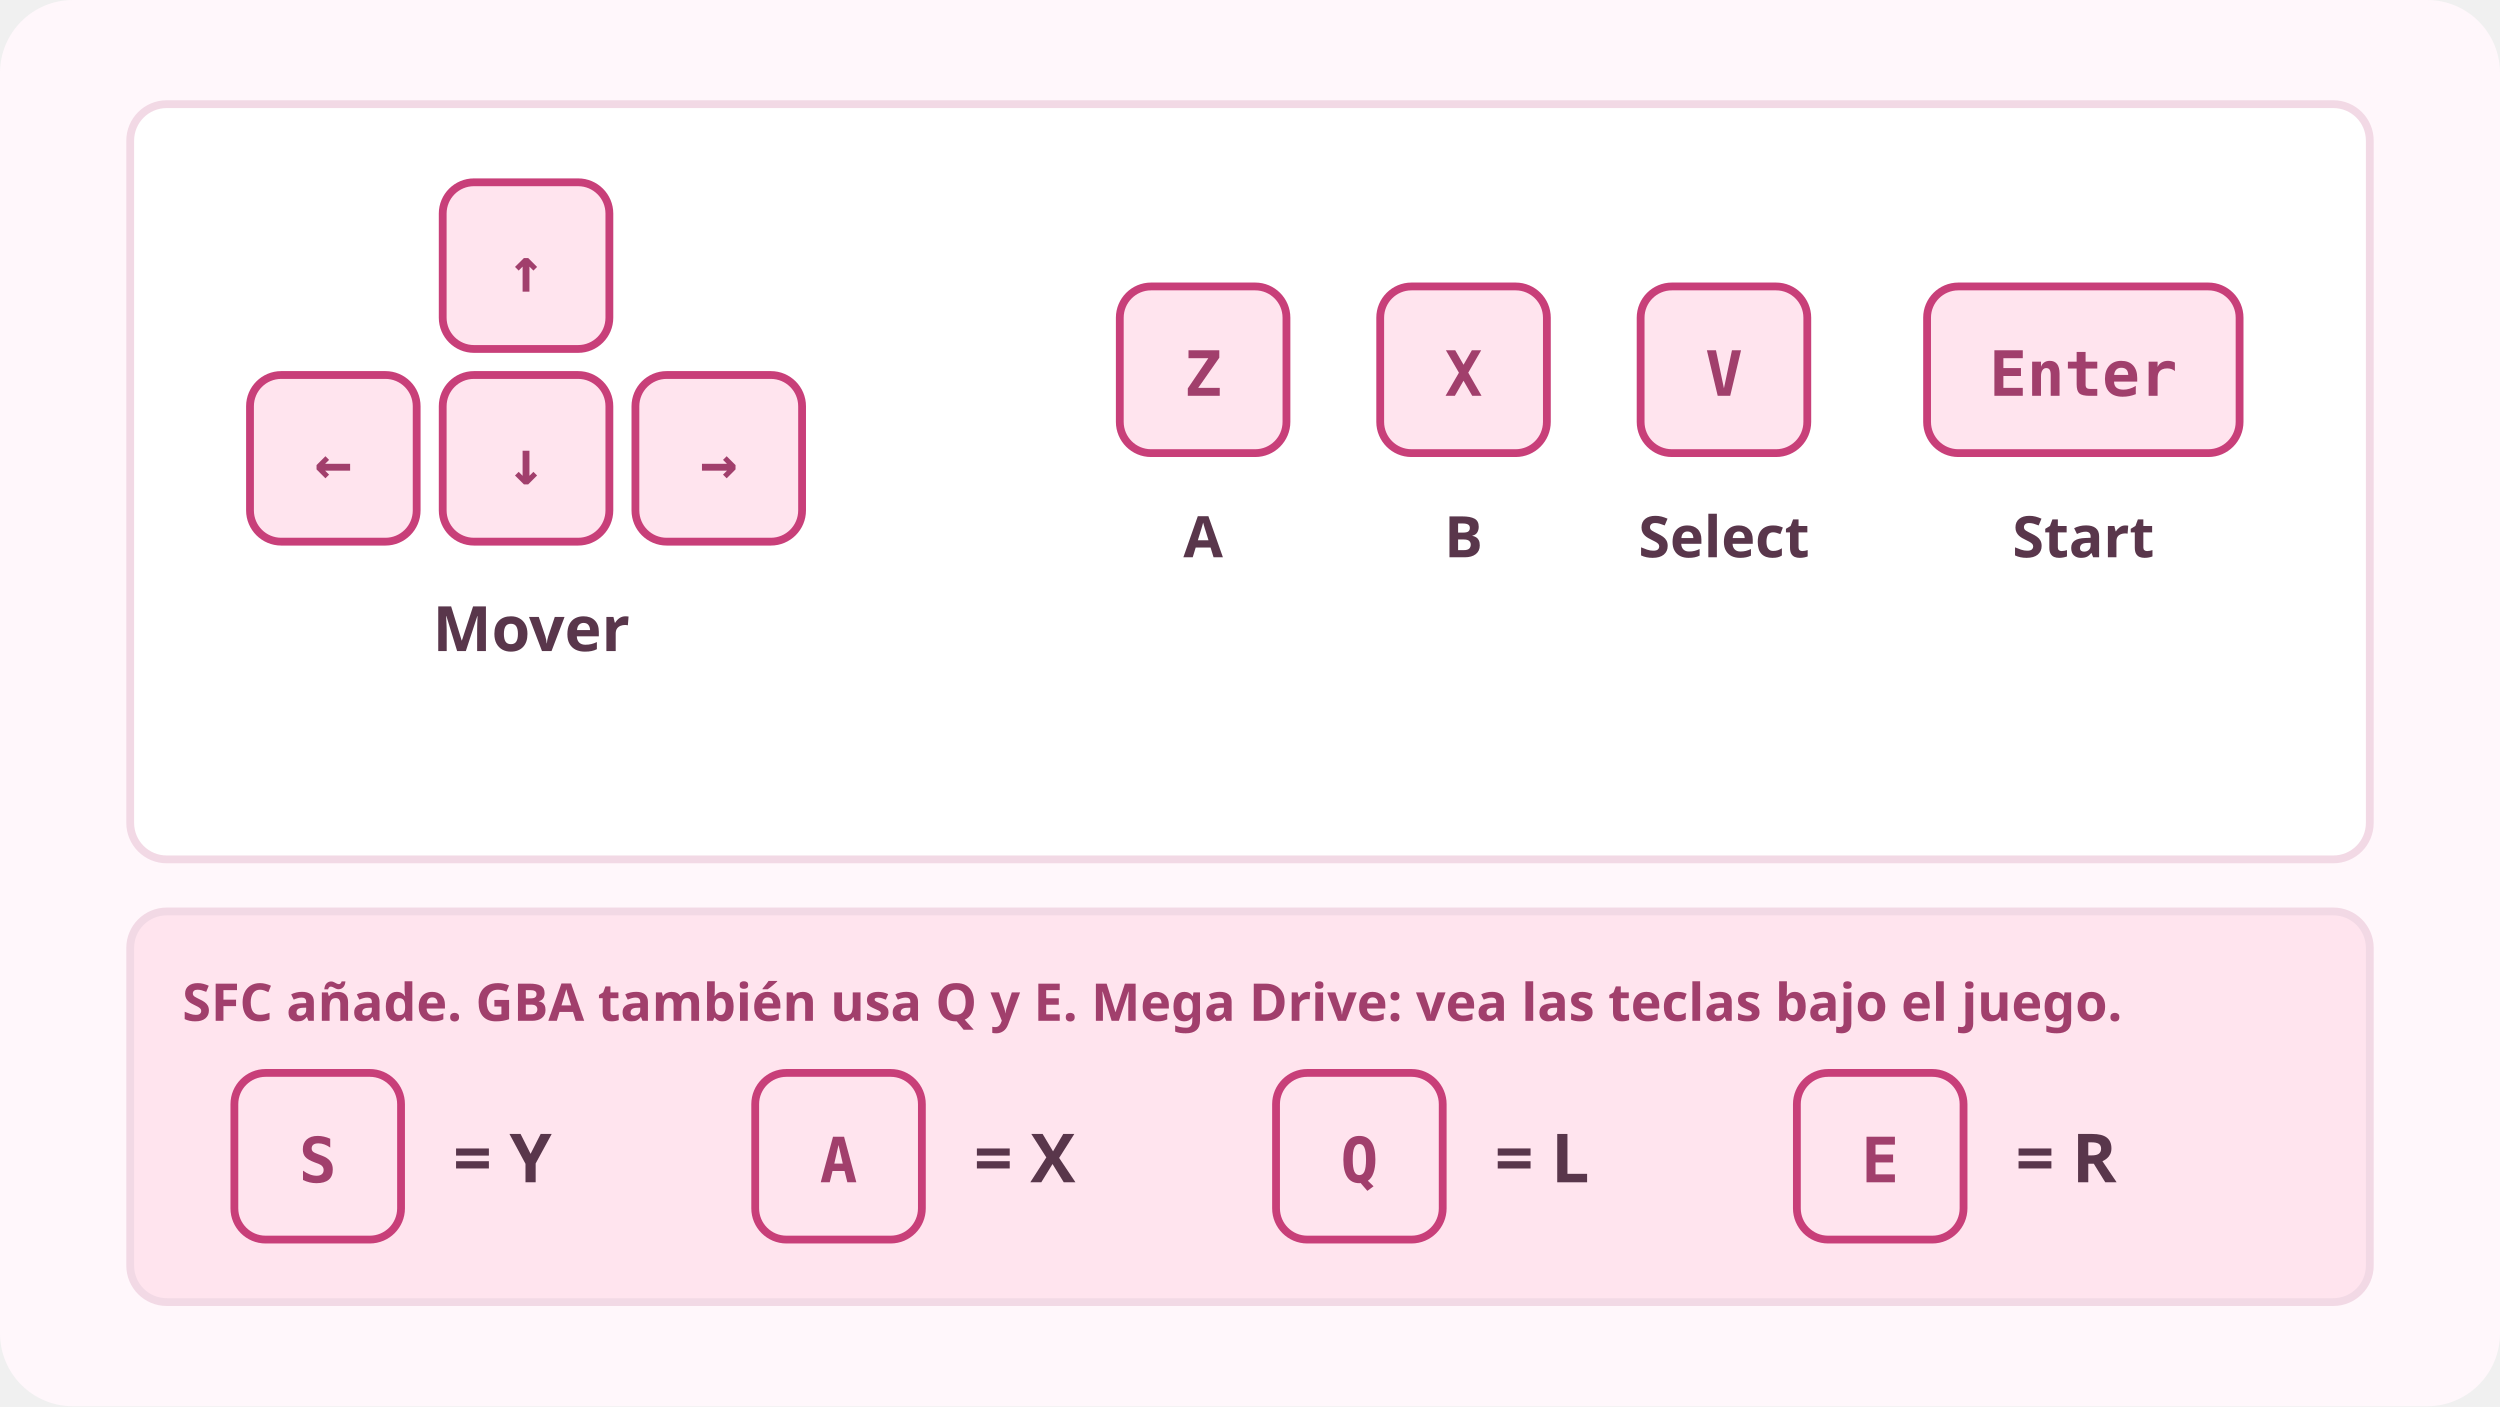
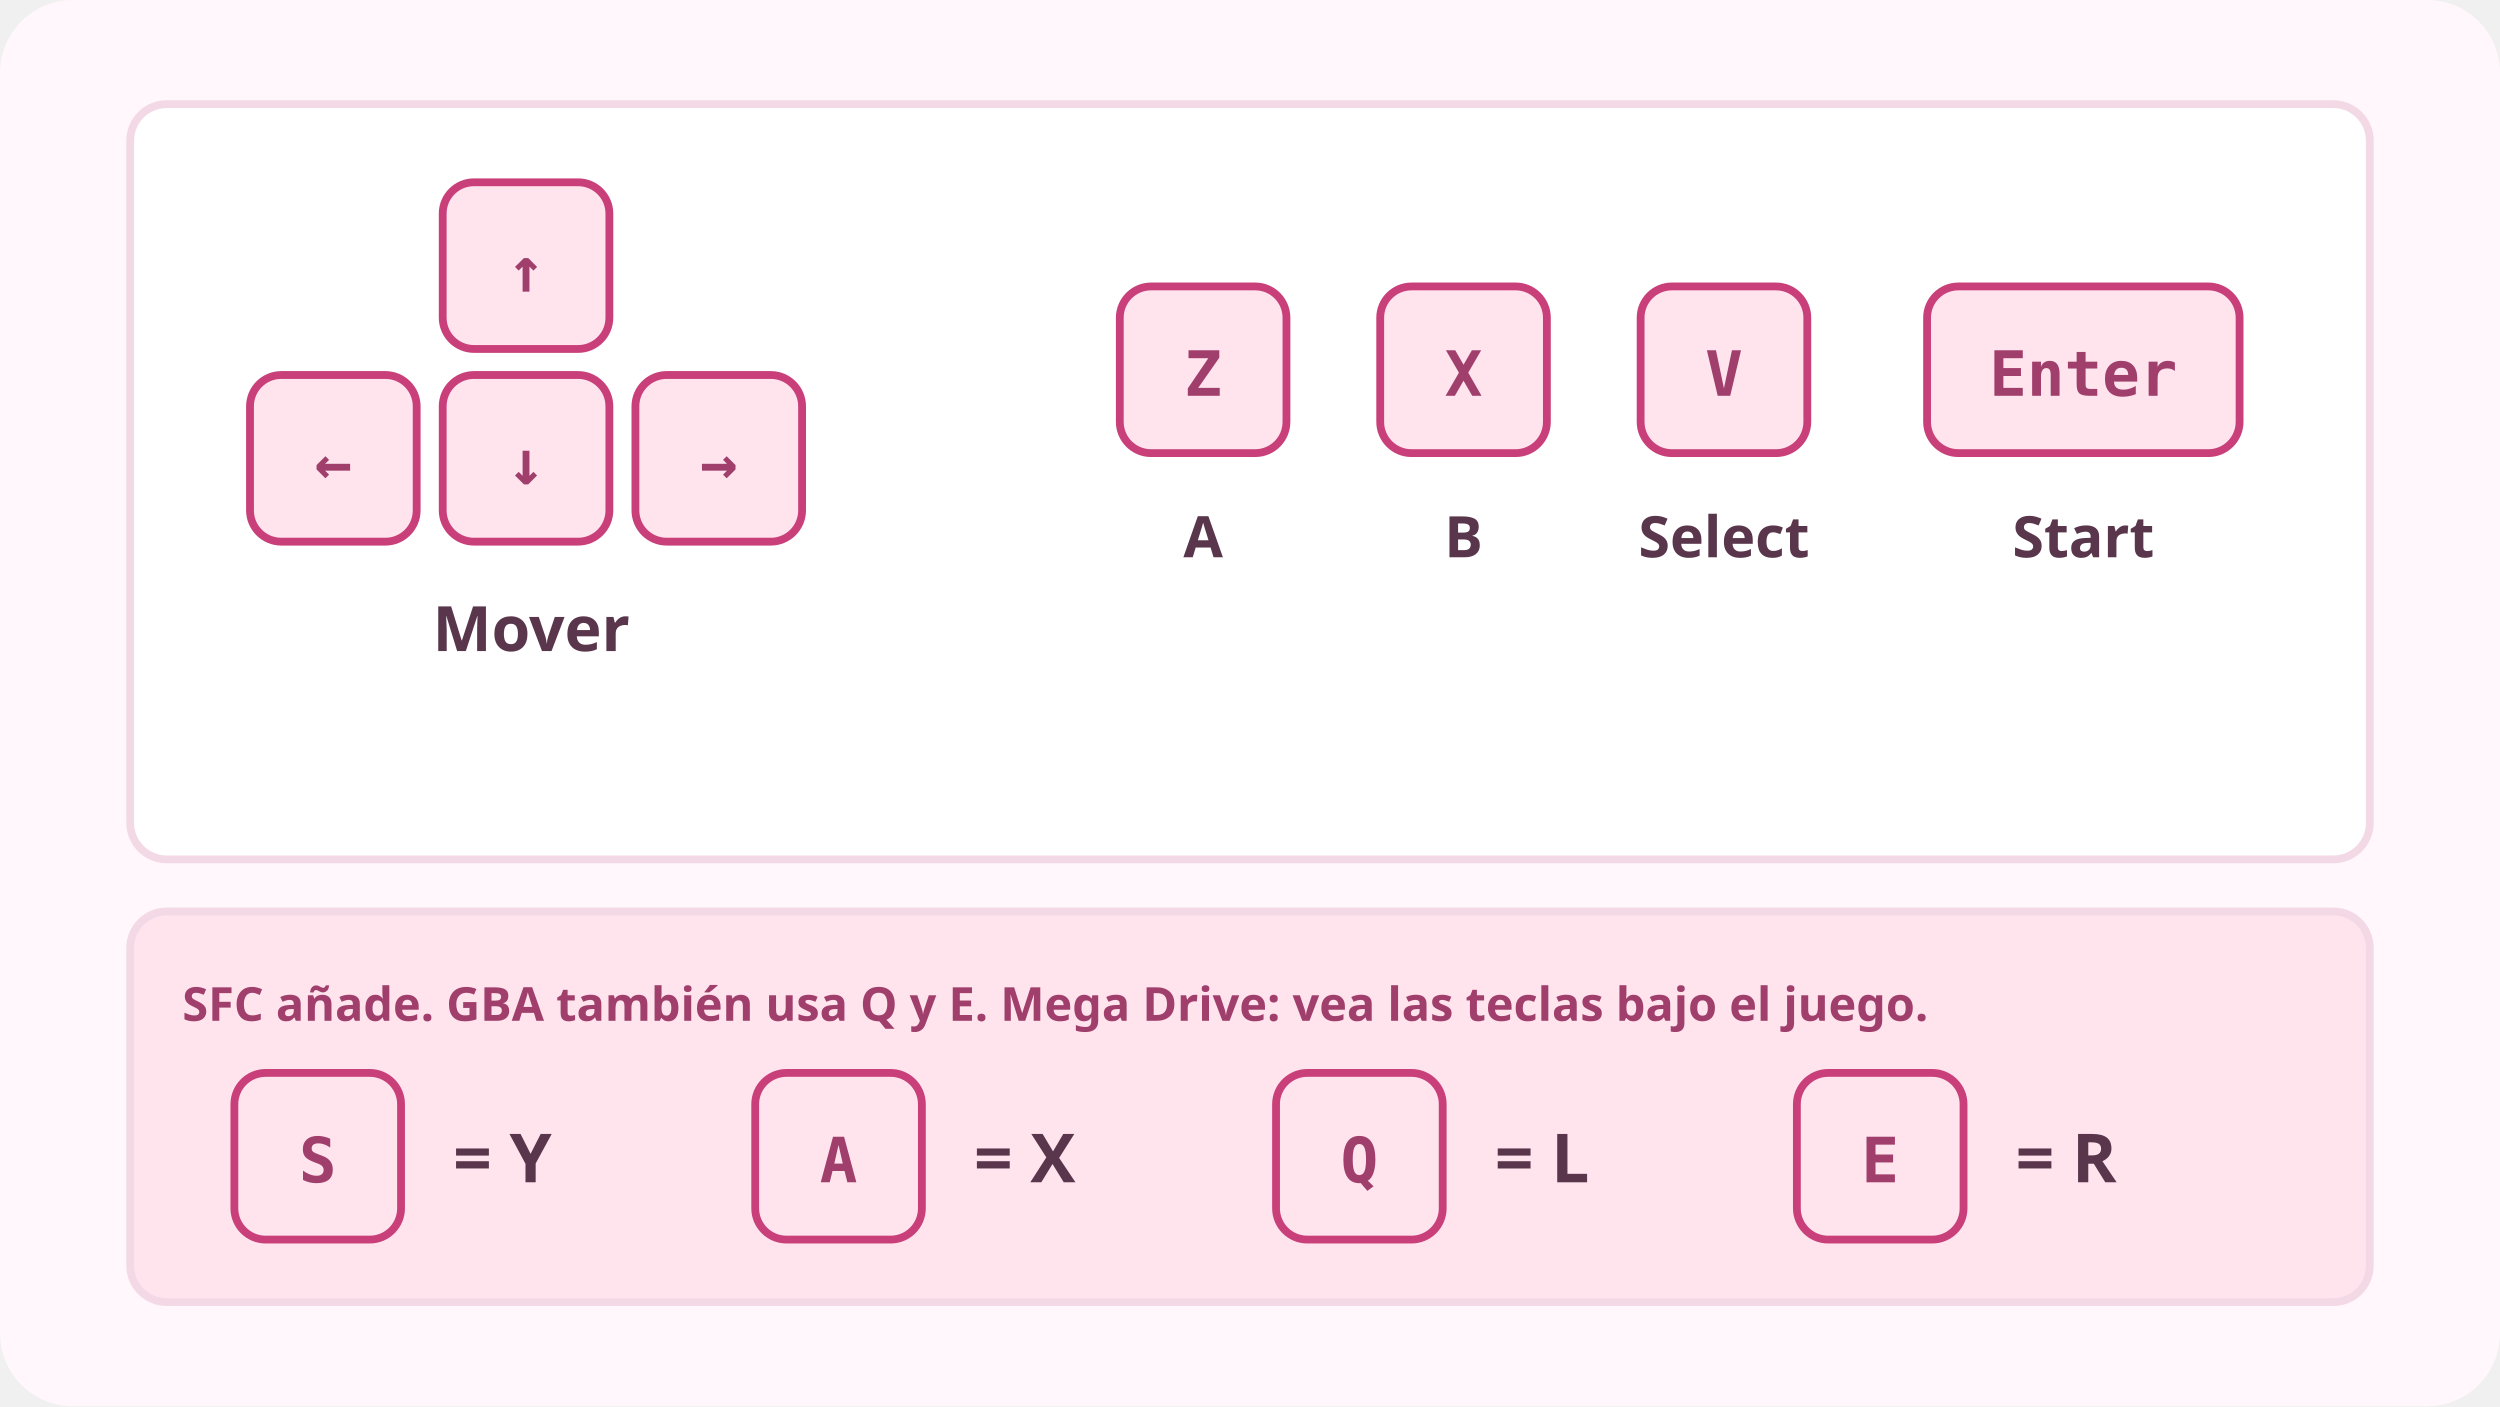
<svg xmlns="http://www.w3.org/2000/svg" viewBox="0 0 960 540" role="img" aria-label="Las teclas de la mayoría de las consolas y las que añade SFC.">
  <rect width="960" height="540" rx="28" fill="#fff7fb" />
  <rect x="50" y="40" width="860" height="290" rx="14" fill="#ffffff" stroke="#f2d9e5" stroke-width="3" />
  <rect x="170" y="70" width="64" height="64" rx="12" fill="#ffe4ee" stroke="#c83f79" stroke-width="3" />
  <text x="202.0" y="112" fill="#a13f6c" font-size="24" font-weight="700" text-anchor="middle" font-family="ui-monospace,Menlo,Consolas,monospace">↑</text>
  <rect x="96" y="144" width="64" height="64" rx="12" fill="#ffe4ee" stroke="#c83f79" stroke-width="3" />
  <text x="128.0" y="186" fill="#a13f6c" font-size="24" font-weight="700" text-anchor="middle" font-family="ui-monospace,Menlo,Consolas,monospace">←</text>
  <rect x="170" y="144" width="64" height="64" rx="12" fill="#ffe4ee" stroke="#c83f79" stroke-width="3" />
  <text x="202.0" y="186" fill="#a13f6c" font-size="24" font-weight="700" text-anchor="middle" font-family="ui-monospace,Menlo,Consolas,monospace">↓</text>
  <rect x="244" y="144" width="64" height="64" rx="12" fill="#ffe4ee" stroke="#c83f79" stroke-width="3" />
  <text x="276.0" y="186" fill="#a13f6c" font-size="24" font-weight="700" text-anchor="middle" font-family="ui-monospace,Menlo,Consolas,monospace">→</text>
  <text x="204" y="250" fill="#59364b" font-size="24" font-weight="700" text-anchor="middle" font-family="system-ui,'PingFang SC','Noto Sans SC','Hiragino Sans',sans-serif">Mover</text>
  <rect x="430" y="110" width="64" height="64" rx="12" fill="#ffe4ee" stroke="#c83f79" stroke-width="3" />
  <text x="462.0" y="152" fill="#a13f6c" font-size="24" font-weight="700" text-anchor="middle" font-family="ui-monospace,Menlo,Consolas,monospace">Z</text>
  <text x="462" y="214" fill="#59364b" font-size="22" font-weight="700" text-anchor="middle" font-family="system-ui,'PingFang SC','Noto Sans SC','Hiragino Sans',sans-serif">A</text>
  <rect x="530" y="110" width="64" height="64" rx="12" fill="#ffe4ee" stroke="#c83f79" stroke-width="3" />
  <text x="562.0" y="152" fill="#a13f6c" font-size="24" font-weight="700" text-anchor="middle" font-family="ui-monospace,Menlo,Consolas,monospace">X</text>
  <text x="562" y="214" fill="#59364b" font-size="22" font-weight="700" text-anchor="middle" font-family="system-ui,'PingFang SC','Noto Sans SC','Hiragino Sans',sans-serif">B</text>
  <rect x="630" y="110" width="64" height="64" rx="12" fill="#ffe4ee" stroke="#c83f79" stroke-width="3" />
  <text x="662.0" y="152" fill="#a13f6c" font-size="24" font-weight="700" text-anchor="middle" font-family="ui-monospace,Menlo,Consolas,monospace">V</text>
  <text x="662" y="214" fill="#59364b" font-size="22" font-weight="700" text-anchor="middle" font-family="system-ui,'PingFang SC','Noto Sans SC','Hiragino Sans',sans-serif">Select</text>
  <rect x="740" y="110" width="120" height="64" rx="12" fill="#ffe4ee" stroke="#c83f79" stroke-width="3" />
  <text x="800.0" y="152" fill="#a13f6c" font-size="24" font-weight="700" text-anchor="middle" font-family="ui-monospace,Menlo,Consolas,monospace">Enter</text>
  <text x="800" y="214" fill="#59364b" font-size="22" font-weight="700" text-anchor="middle" font-family="system-ui,'PingFang SC','Noto Sans SC','Hiragino Sans',sans-serif">Start</text>
  <rect x="50" y="350" width="860" height="150" rx="14" fill="#ffe4ee" stroke="#f2d9e5" stroke-width="3" />
-   <text x="70" y="392" fill="#a13f6c" font-size="20" font-weight="700" text-anchor="start" font-family="system-ui,'PingFang SC','Noto Sans SC','Hiragino Sans',sans-serif">SFC añade. GBA también usa Q y E. Mega Drive: vea las teclas bajo el juego.</text>
+   <text x="70" y="392" fill="#a13f6c" font-size="18" font-weight="700" text-anchor="start" font-family="system-ui,'PingFang SC','Noto Sans SC','Hiragino Sans',sans-serif">SFC añade. GBA también usa Q y E. Mega Drive: vea las teclas bajo el juego.</text>
  <rect x="90" y="412" width="64" height="64" rx="12" fill="#ffe4ee" stroke="#c83f79" stroke-width="3" />
  <text x="122.0" y="454" fill="#a13f6c" font-size="24" font-weight="700" text-anchor="middle" font-family="ui-monospace,Menlo,Consolas,monospace">S</text>
  <text x="174" y="454" fill="#59364b" font-size="26" font-weight="700" text-anchor="start" font-family="system-ui,'PingFang SC','Noto Sans SC','Hiragino Sans',sans-serif">= Y</text>
  <rect x="290" y="412" width="64" height="64" rx="12" fill="#ffe4ee" stroke="#c83f79" stroke-width="3" />
  <text x="322.0" y="454" fill="#a13f6c" font-size="24" font-weight="700" text-anchor="middle" font-family="ui-monospace,Menlo,Consolas,monospace">A</text>
  <text x="374" y="454" fill="#59364b" font-size="26" font-weight="700" text-anchor="start" font-family="system-ui,'PingFang SC','Noto Sans SC','Hiragino Sans',sans-serif">= X</text>
  <rect x="490" y="412" width="64" height="64" rx="12" fill="#ffe4ee" stroke="#c83f79" stroke-width="3" />
  <text x="522.0" y="454" fill="#a13f6c" font-size="24" font-weight="700" text-anchor="middle" font-family="ui-monospace,Menlo,Consolas,monospace">Q</text>
  <text x="574" y="454" fill="#59364b" font-size="26" font-weight="700" text-anchor="start" font-family="system-ui,'PingFang SC','Noto Sans SC','Hiragino Sans',sans-serif">= L</text>
  <rect x="690" y="412" width="64" height="64" rx="12" fill="#ffe4ee" stroke="#c83f79" stroke-width="3" />
  <text x="722.0" y="454" fill="#a13f6c" font-size="24" font-weight="700" text-anchor="middle" font-family="ui-monospace,Menlo,Consolas,monospace">E</text>
  <text x="774" y="454" fill="#59364b" font-size="26" font-weight="700" text-anchor="start" font-family="system-ui,'PingFang SC','Noto Sans SC','Hiragino Sans',sans-serif">= R</text>
</svg>
